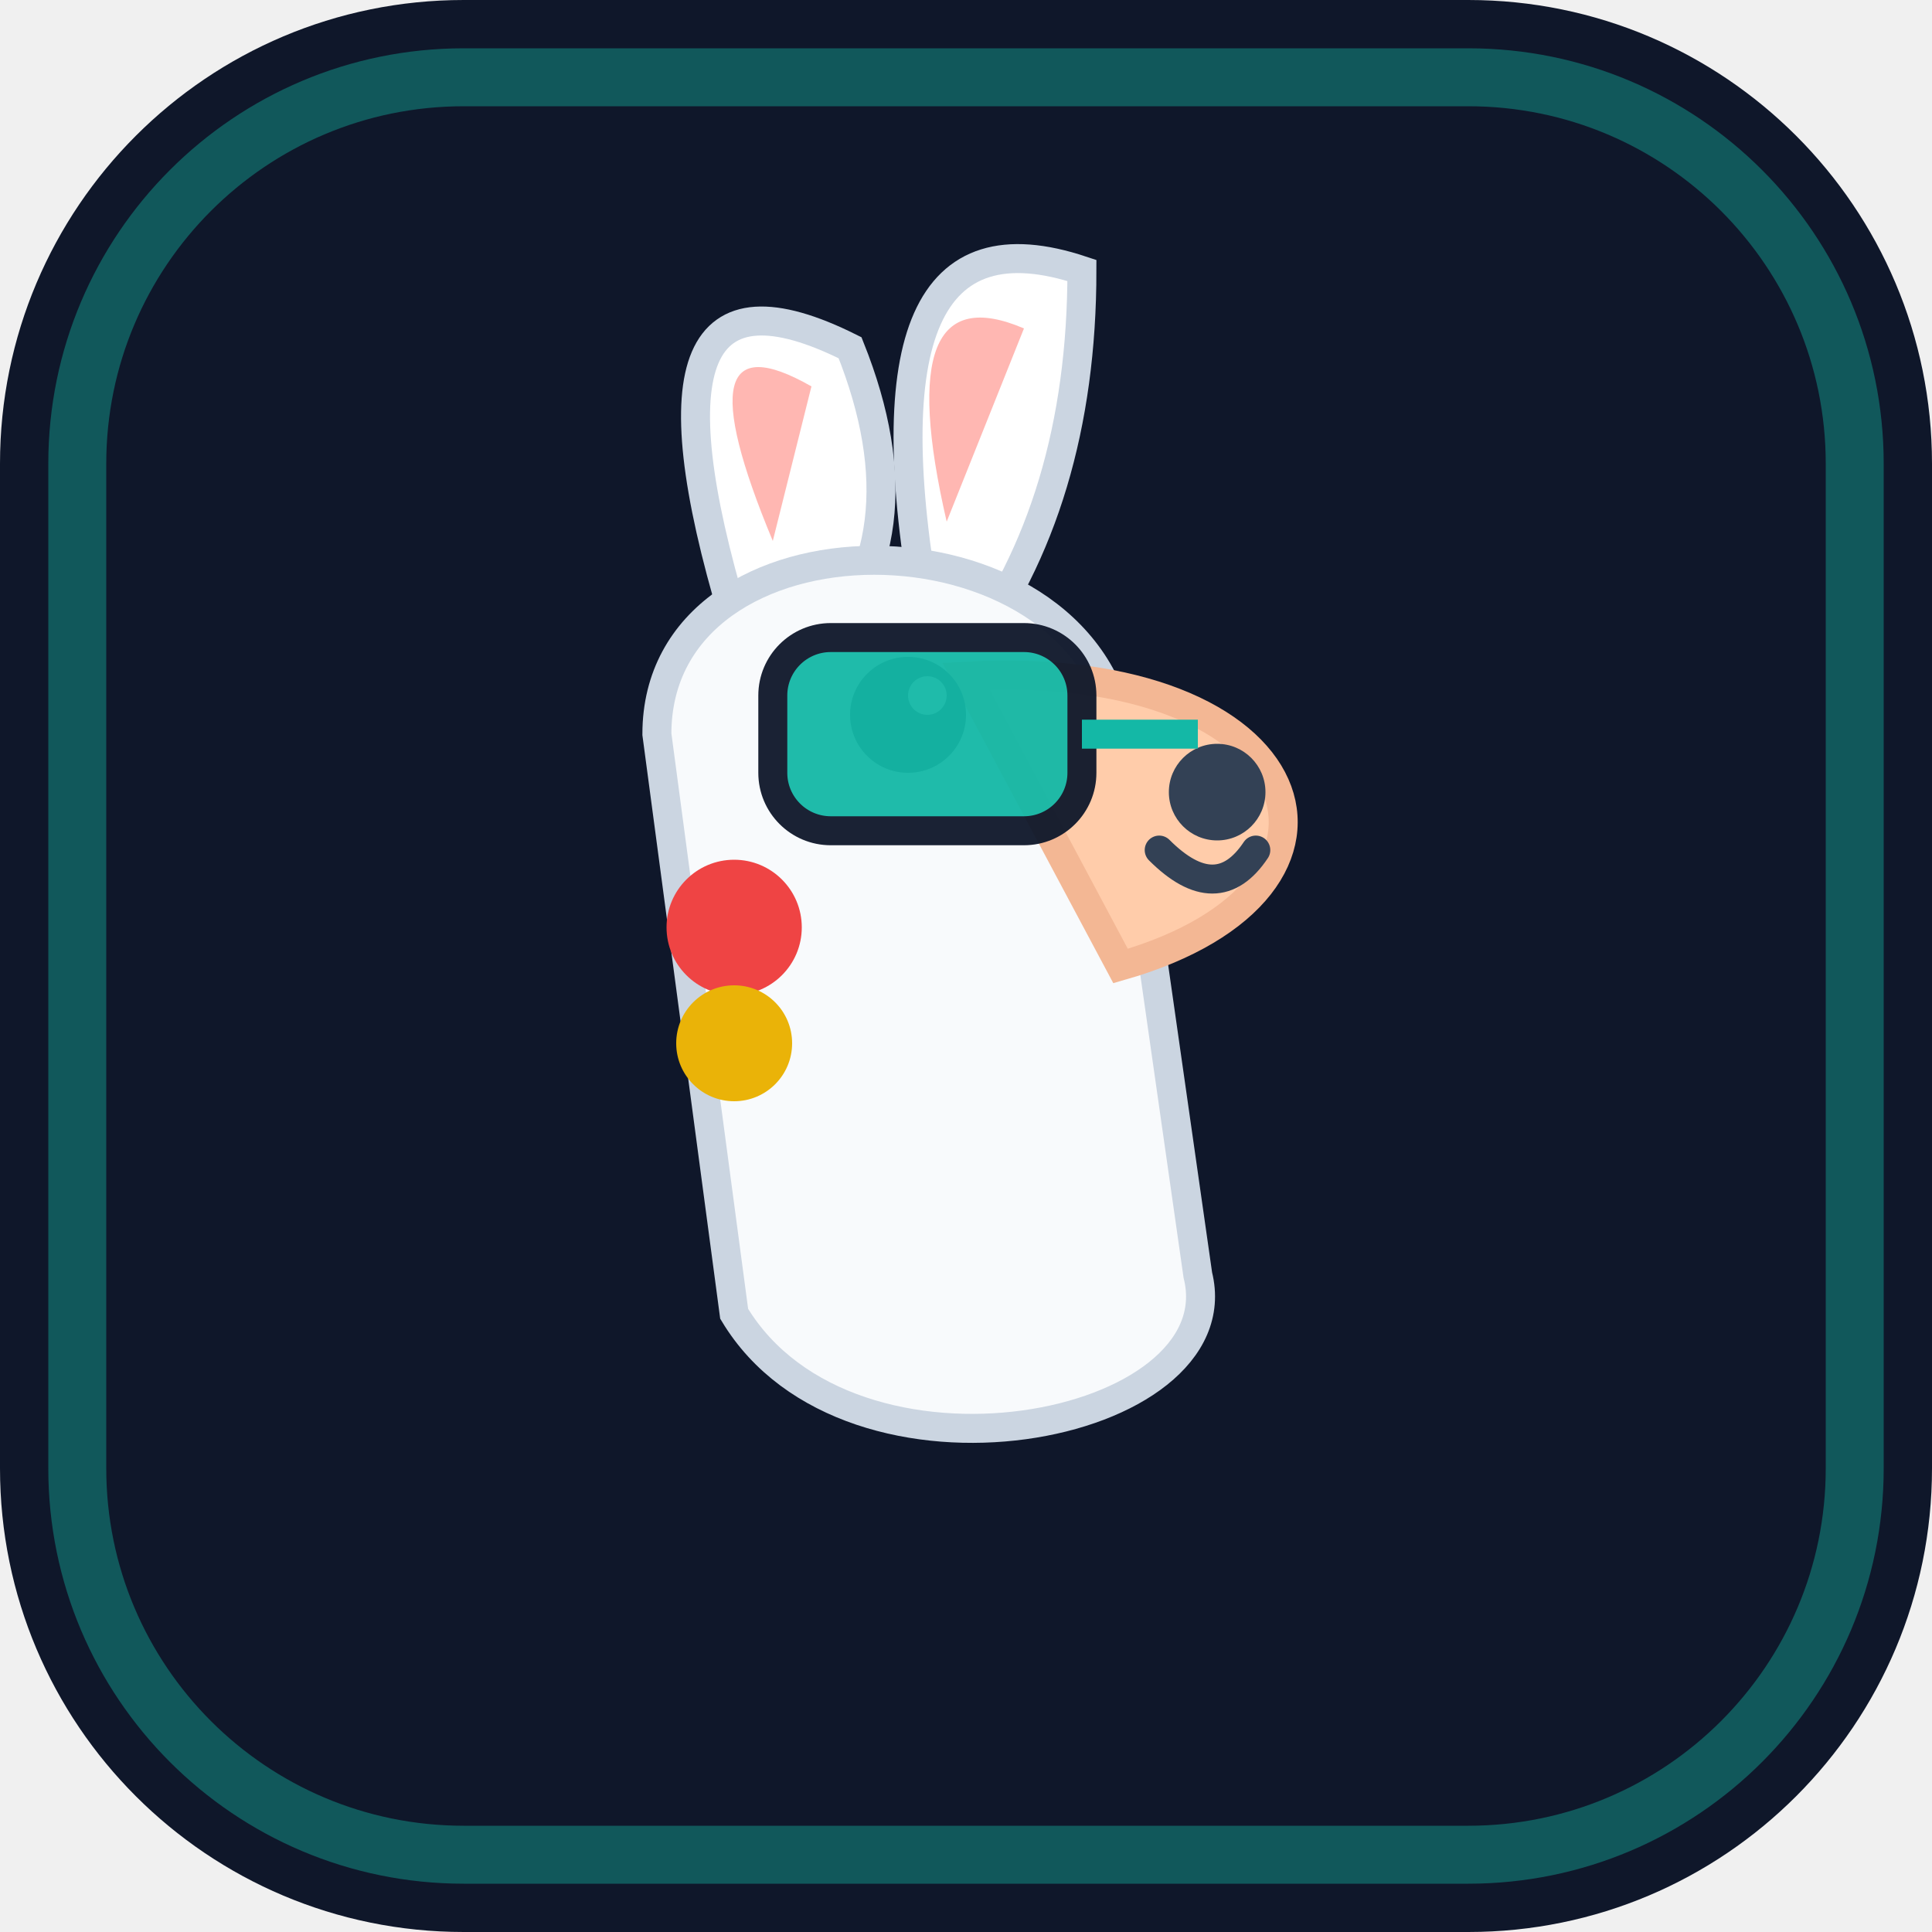
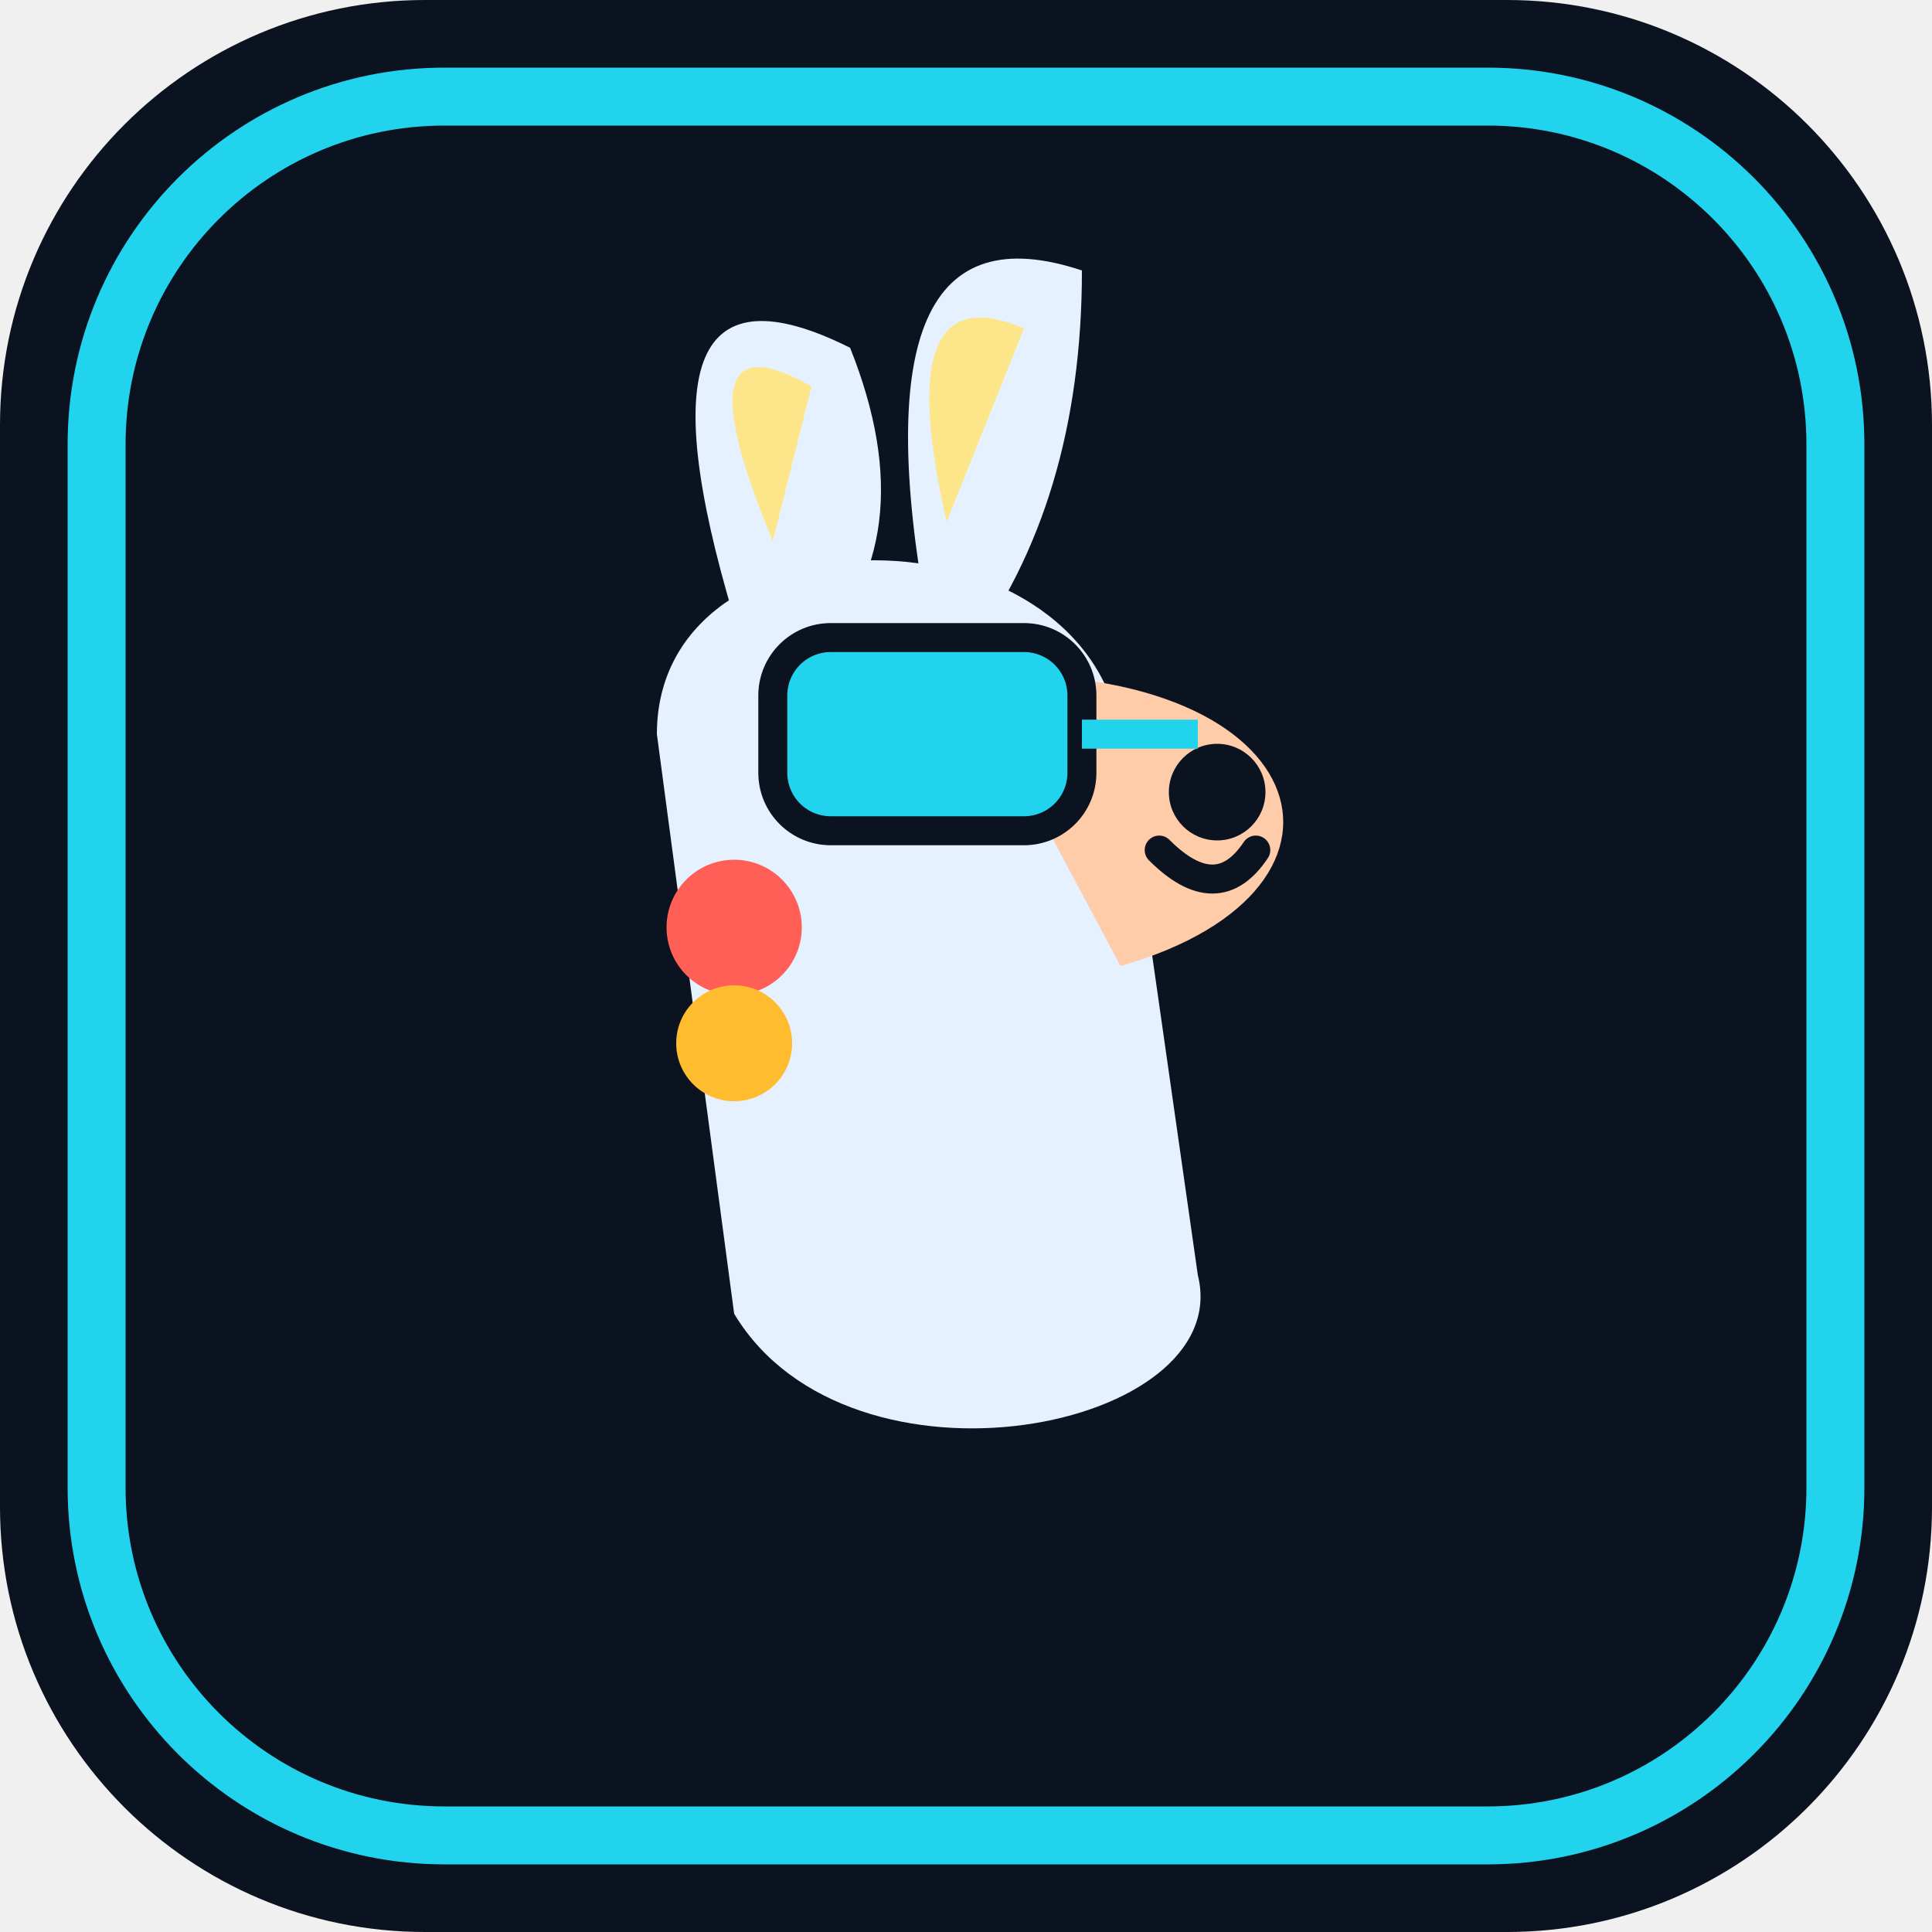
<svg xmlns="http://www.w3.org/2000/svg" viewBox="0 0 100 100" width="100" height="100">
-   <rect width="100" height="100" rx="24" fill="#0f172a" />
-   <rect x="4" y="4" width="92" height="92" rx="20" fill="none" stroke="#14b8a6" stroke-width="3" opacity="0.4" />
-   <g transform="translate(10, 10)">
-     <path d="M 28 22 Q 22 2 34 8 Q 38 18 32 24 Z" fill="#ffffff" stroke="#cbd5e1" stroke-width="1.5" />
-     <path d="M 30 18 Q 25 6 32 10 Z" fill="#ffb7b2" />
-     <path d="M 38 22 Q 34 0 46 4 Q 46 16 40 24 Z" fill="#ffffff" stroke="#cbd5e1" stroke-width="1.5" />
-     <path d="M 39 17 Q 36 4 43 7 Z" fill="#ffb7b2" />
-     <path d="M 24 28 C 24 16 46 16 48 28 L 52 56 C 54 64 34 68 28 58 Z" fill="#f8fafc" stroke="#cbd5e1" stroke-width="1.5" />
-     <path d="M 40 25 C 58 24 62 36 48 40 Z" fill="#ffccaa" stroke="#f3b794" stroke-width="1.5" />
-     <circle cx="53" cy="31" r="2.5" fill="#334155" />
-     <path d="M 50 34 Q 53 37 55 34" fill="none" stroke="#334155" stroke-width="1.5" stroke-linecap="round" />
-     <circle cx="37" cy="27" r="3" fill="#0f172a" />
-     <circle cx="38" cy="26" r="1" fill="#ffffff" />
-     <rect x="30" y="23" width="16" height="10" rx="3" fill="#14b8a6" opacity="0.95" stroke="#0f172a" stroke-width="1.5" />
-     <line x1="46" y1="28" x2="52" y2="28" stroke="#14b8a6" stroke-width="1.5" />
-     <circle cx="28" cy="38" r="3.5" fill="#ef4444" />
-     <circle cx="28" cy="44" r="3" fill="#eab308" />
+   <rect width="100" height="100" rx="22" fill="#0B1220" />
+   <rect x="5" y="5" width="90" height="90" rx="18" fill="none" stroke="#22D3EE" stroke-width="3" />
+   <g transform="translate(10,10)">
+     <path d="M28 22 Q22 2 34 8 Q38 18 32 24 Z" fill="#E6F1FF" />
+     <path d="M30 18 Q25 6 32 10 Z" fill="#FDE68A" />
+     <path d="M38 22 Q34 0 46 4 Q46 16 40 24 Z" fill="#E6F1FF" />
+     <path d="M39 17 Q36 4 43 7 Z" fill="#FDE68A" />
+     <path d="M24 28 C24 16 46 16 48 28 L52 56 C54 64 34 68 28 58 Z" fill="#E6F1FF" />
+     <path d="M40 25 C58 24 62 36 48 40 Z" fill="#FFCCAA" />
+     <circle cx="53" cy="31" r="2.5" fill="#0B1220" />
+     <path d="M50 34 Q53 37 55 34" fill="none" stroke="#0B1220" stroke-width="1.5" stroke-linecap="round" />
+     <circle cx="37" cy="27" r="3" fill="#0B1220" />
+     <circle cx="38" cy="26" r="1" fill="#FFFFFF" />
+     <rect x="30" y="23" width="16" height="10" rx="3" fill="#22D3EE" stroke="#0B1220" stroke-width="1.5" />
+     <line x1="46" y1="28" x2="52" y2="28" stroke="#22D3EE" stroke-width="1.5" />
+     <circle cx="28" cy="38" r="3.5" fill="#FF5F57" />
+     <circle cx="28" cy="44" r="3" fill="#FEBC2E" />
  </g>
</svg>
